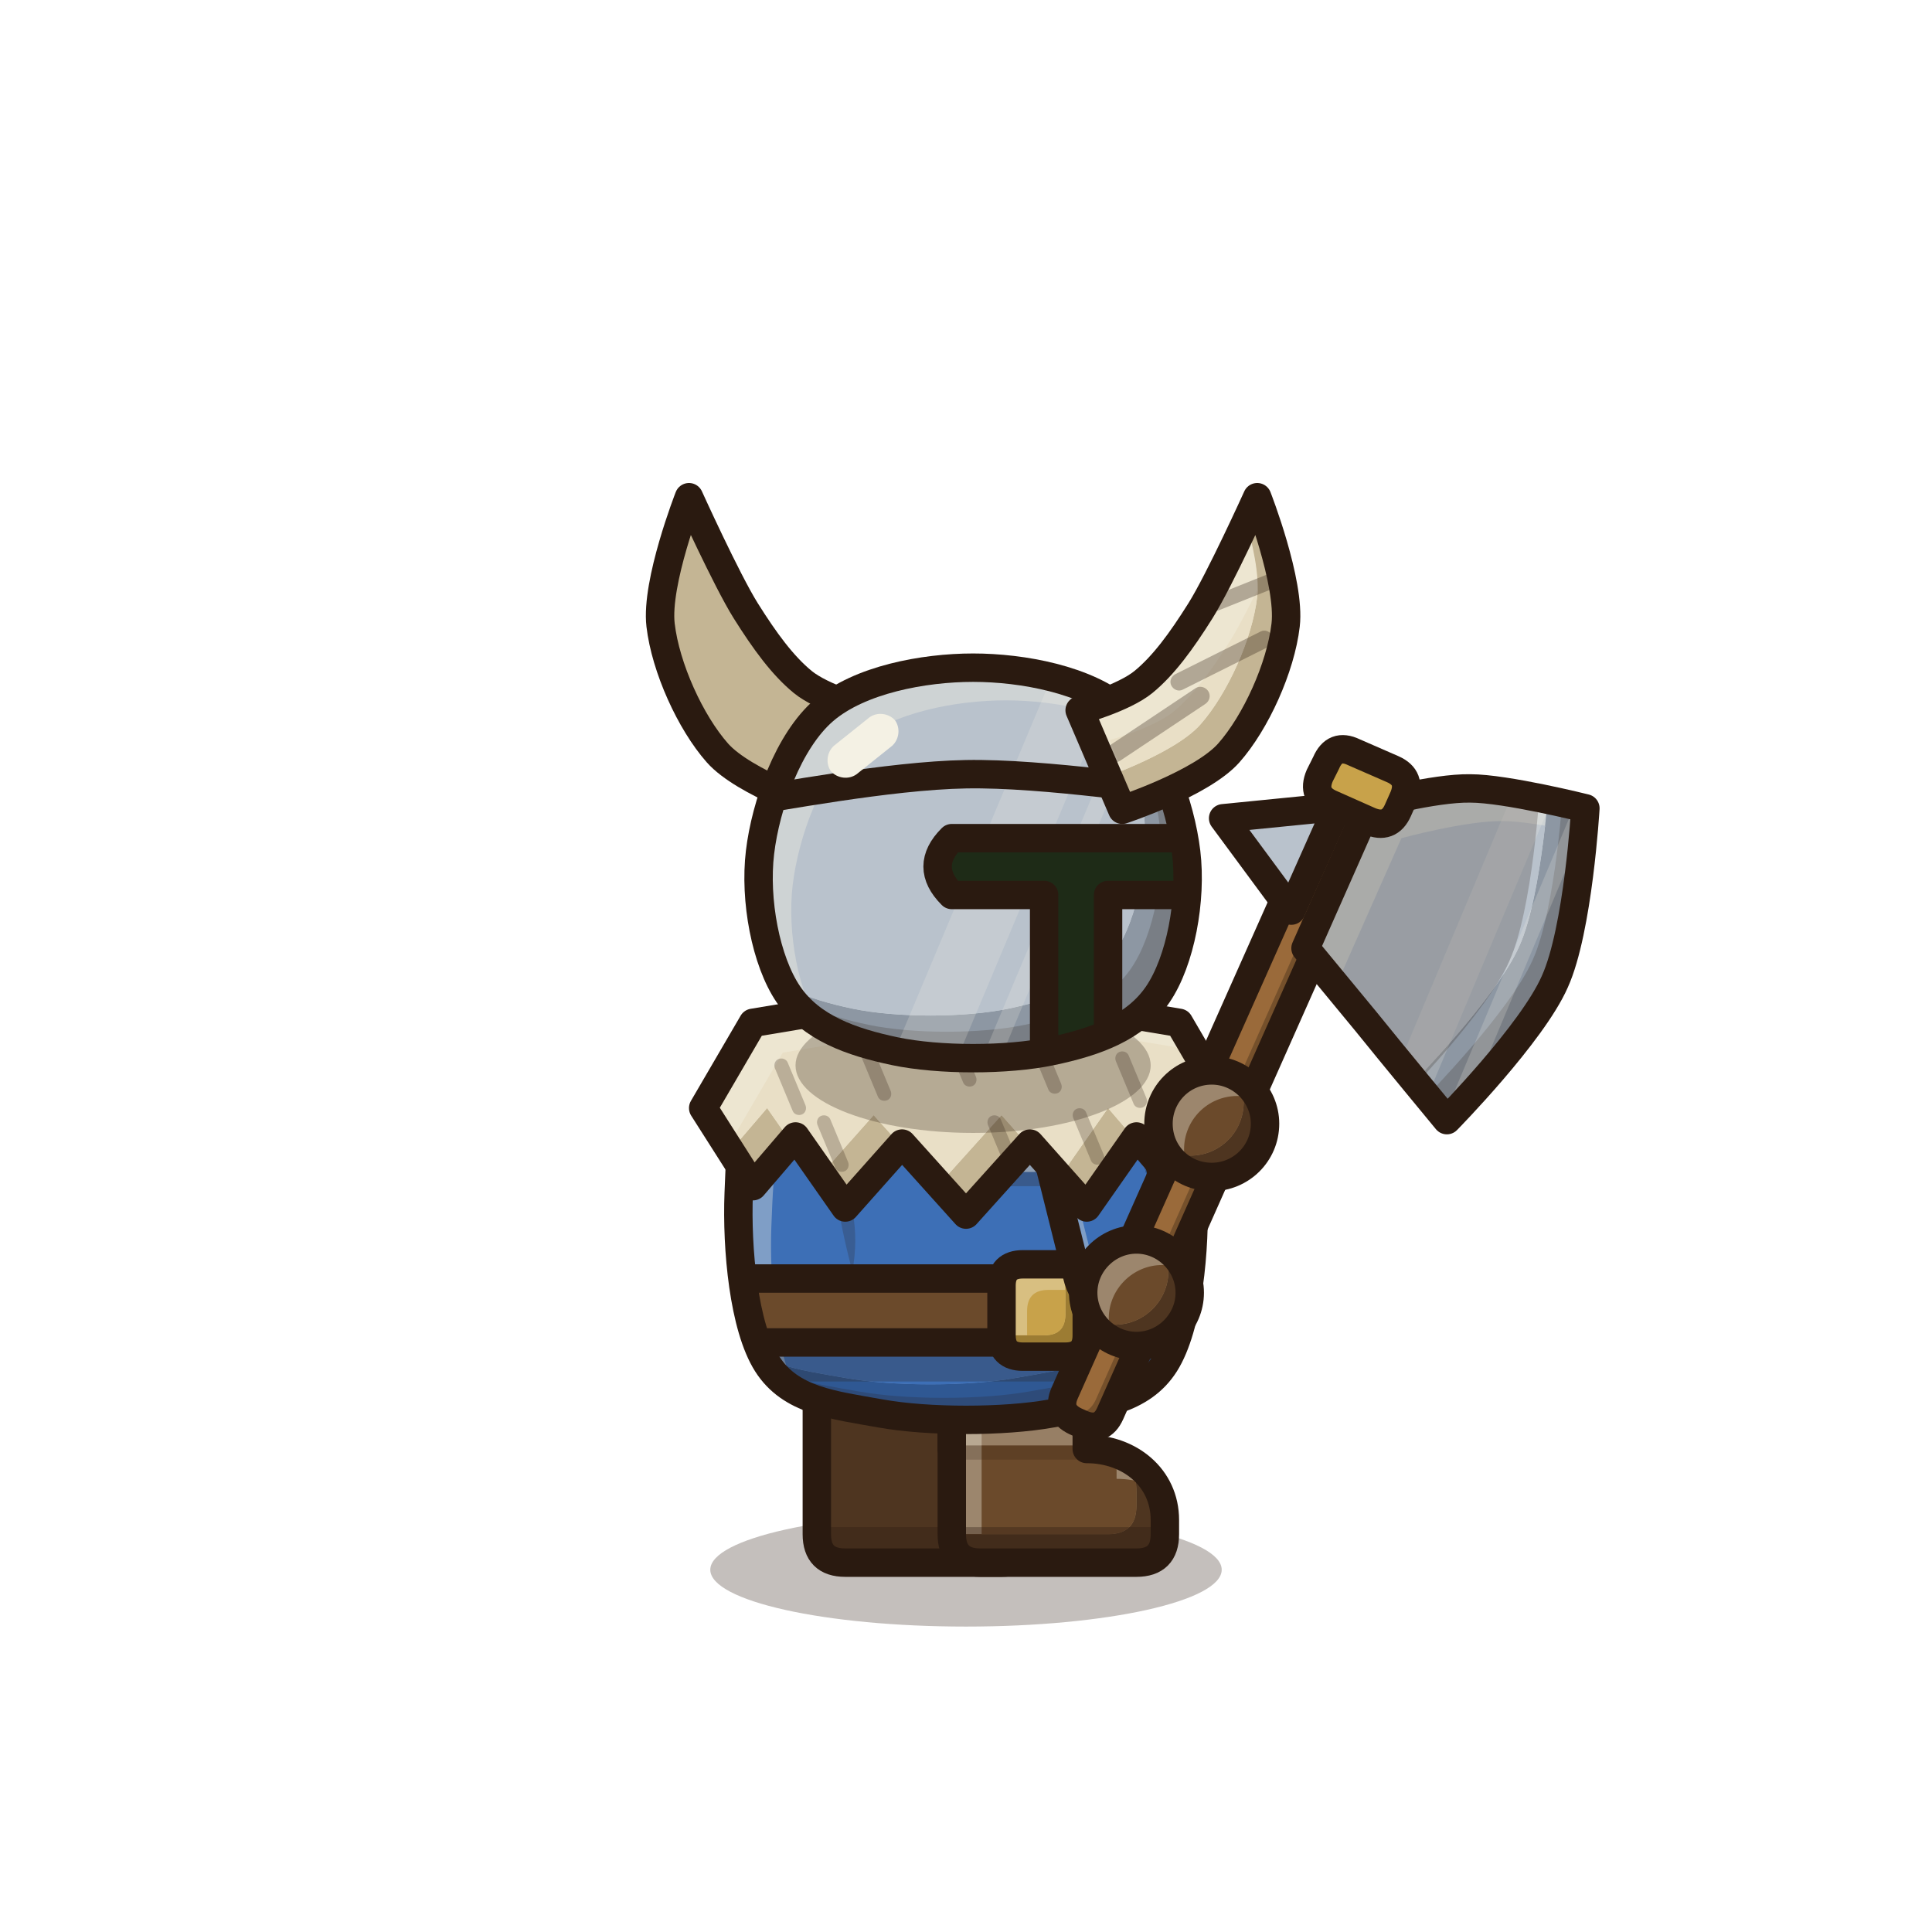
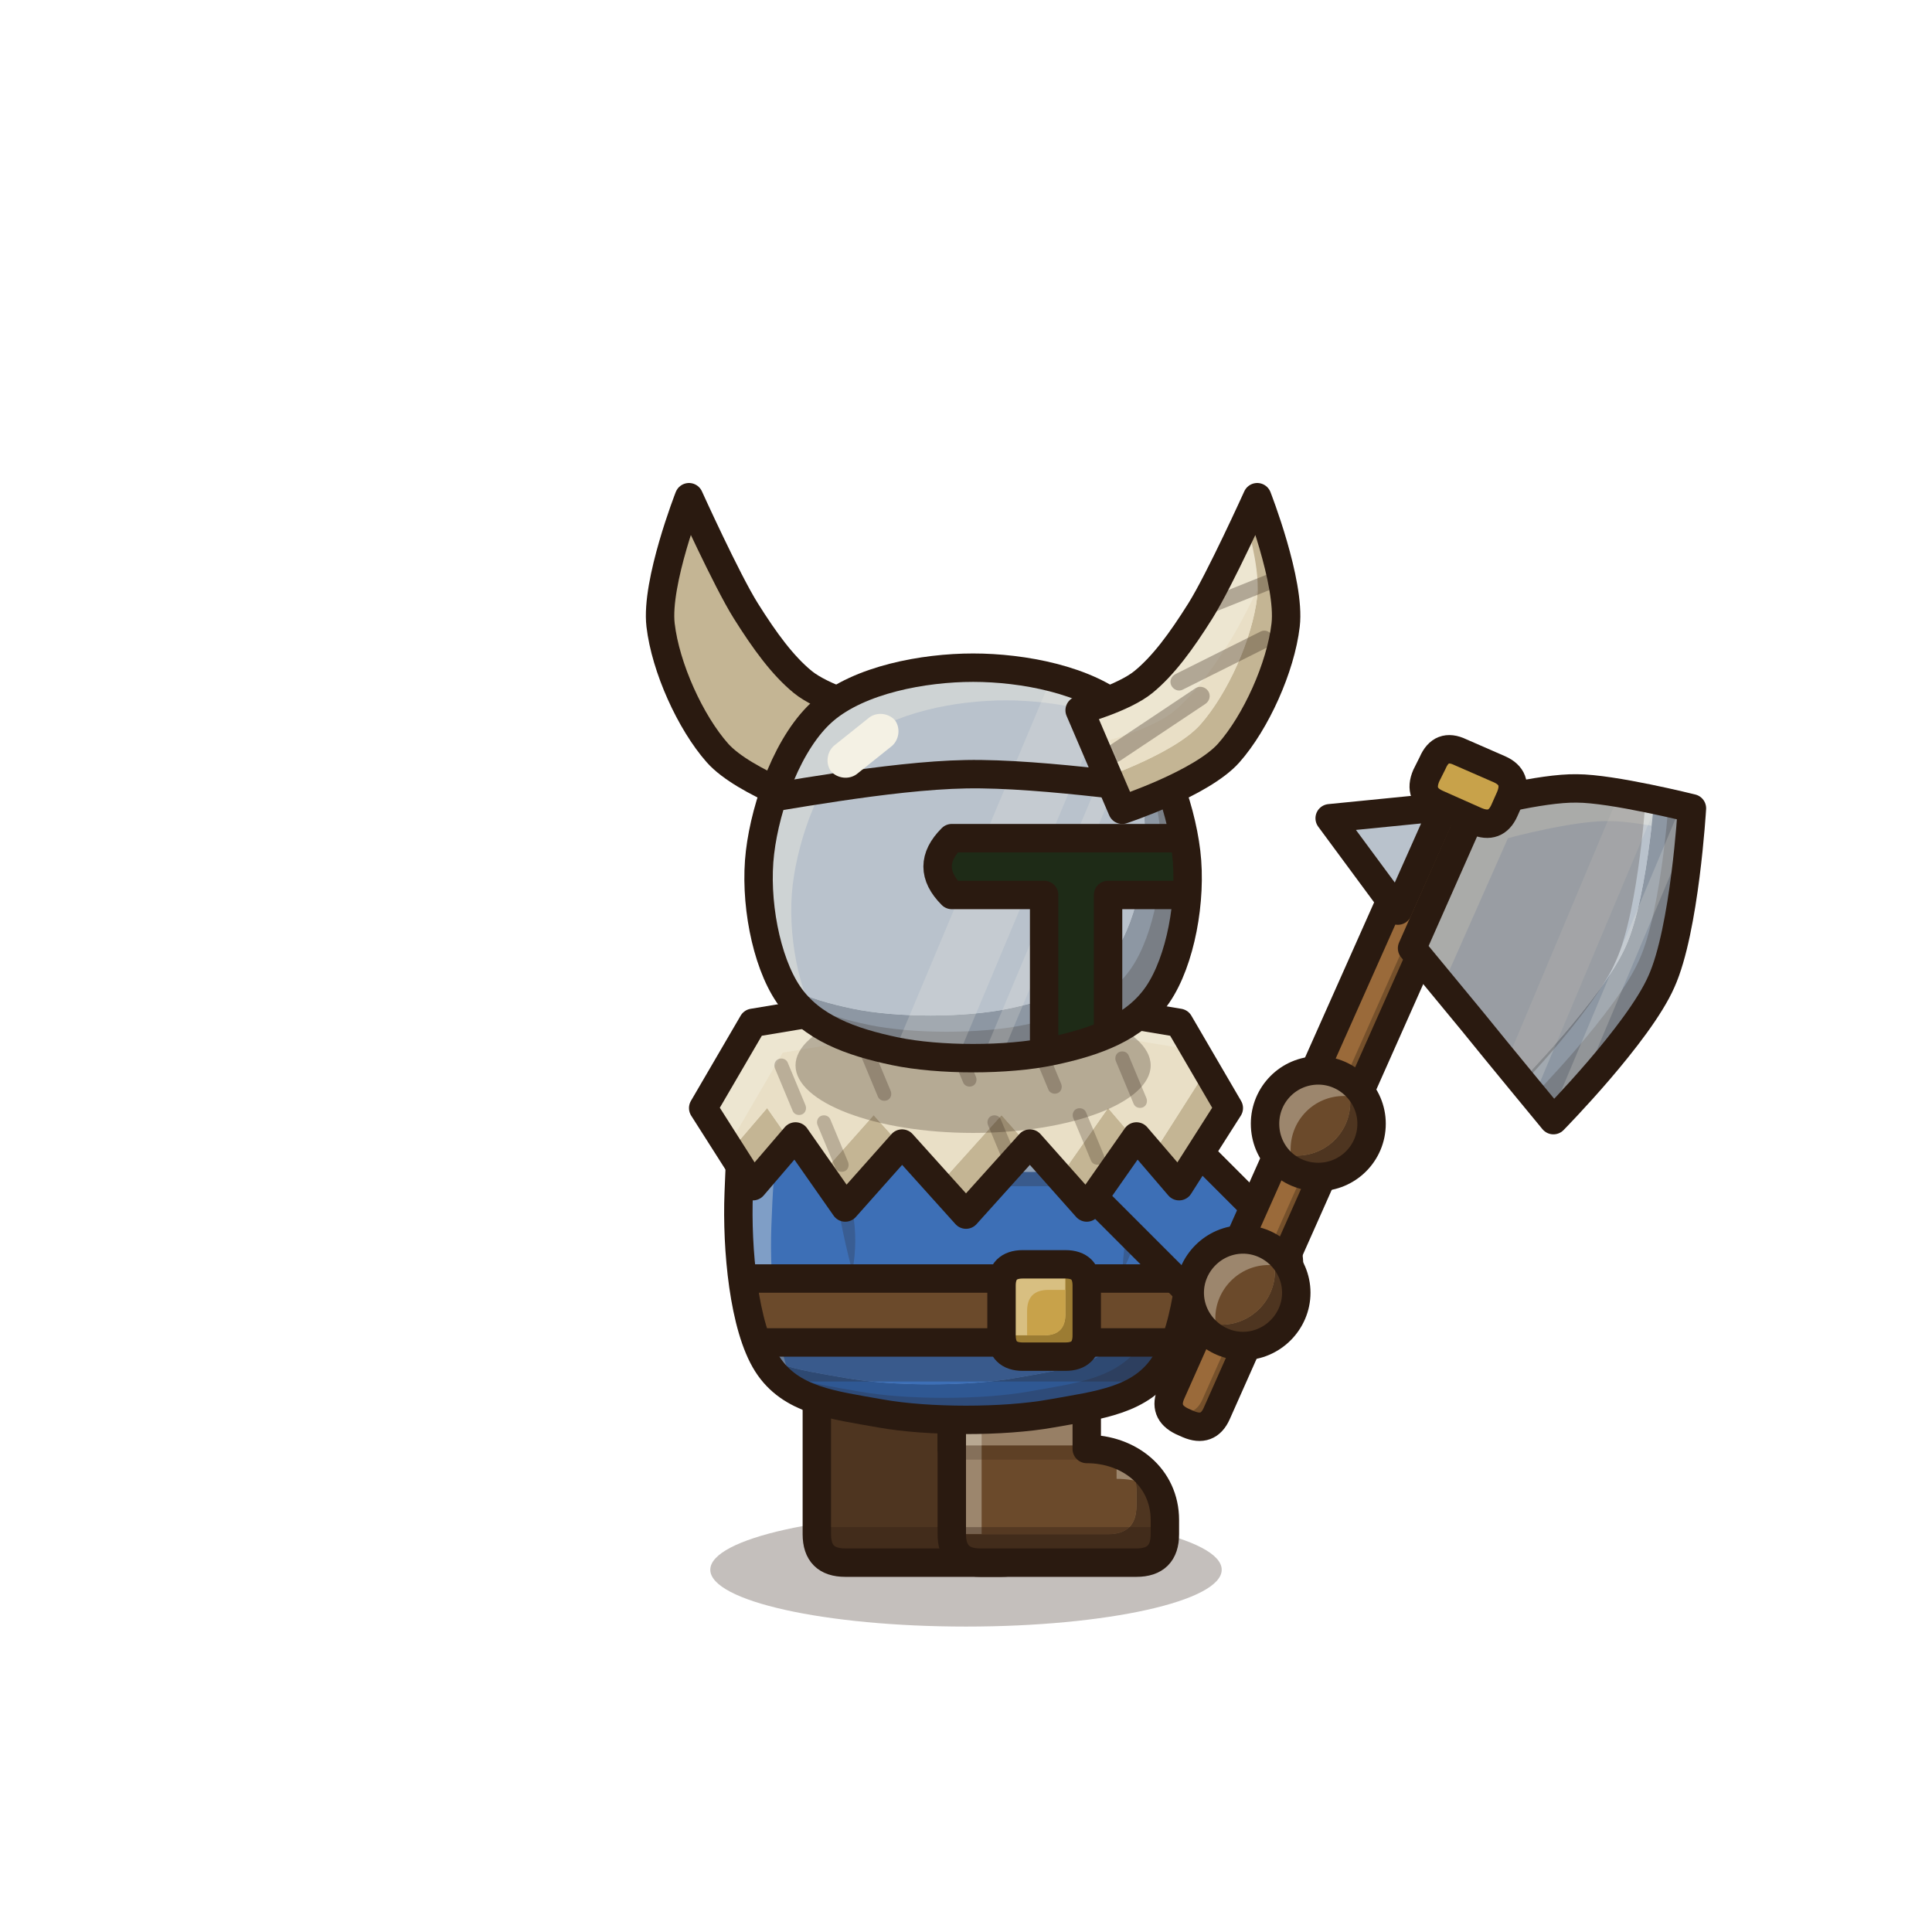
<svg xmlns="http://www.w3.org/2000/svg" id="berserker" width="272" height="272" viewBox="-40 -40 272 272">
  <g id="berserker-shadow-layer" transform="translate(96 180) rotate(0) scale(1 1) translate(-96 -180)">
    <path id="berserker-shadow-shadow" d="M 132 181 C 132 185.4 115.9 189 96 189 C 76.1 189 60 185.4 60 181 C 60 176.6 76.1 173 96 173 C 115.9 173 132 176.6 132 181 Z" fill="#2a1a10" opacity="0.28" />
  </g>
  <g id="berserker-leg-back-layer" transform="translate(85 152) rotate(0) scale(1 1) translate(-85 -152)">
    <defs>
      <path id="berserker-leg-back-boot-shape" d="M 75 148 L 94 148 L 94 164 C 100 164 105 168 105 174 L 105 176 Q 105 180 101 180 L 79 180 Q 75 180 75 176 Z" />
      <clipPath id="berserker-leg-back-boot-clip">
        <use href="#berserker-leg-back-boot-shape" />
      </clipPath>
    </defs>
    <g id="berserker-leg-back-boot">
      <use id="berserker-leg-back-boot-fill" href="#berserker-leg-back-boot-shape" fill="#4e3520" />
      <g clip-path="url(#berserker-leg-back-boot-clip)">
        <path id="berserker-leg-back-sole" d="M 71 175 L 111 175 L 111 183 L 71 183 L 71 175 Z" fill="#2a1a10" opacity="0.35" />
      </g>
      <use id="berserker-leg-back-boot-line" href="#berserker-leg-back-boot-shape" fill="none" stroke="#2a1a10" stroke-width="4" stroke-linecap="round" stroke-linejoin="round" />
    </g>
  </g>
  <g id="berserker-leg-front-layer" transform="translate(104 152) rotate(0) scale(1 1) translate(-104 -152)">
    <defs>
      <path id="berserker-leg-front-boot-shape" d="M 94 148 L 113 148 L 113 164 C 119 164 124 168 124 174 L 124 176 Q 124 180 120 180 L 98 180 Q 94 180 94 176 Z" />
      <clipPath id="berserker-leg-front-boot-clip">
        <use href="#berserker-leg-front-boot-shape" />
      </clipPath>
      <clipPath id="berserker-leg-front-boot-lit-clip">
        <use href="#berserker-leg-front-boot-shape" transform="translate(-4 -4)" />
      </clipPath>
    </defs>
    <g id="berserker-leg-front-boot">
      <use id="berserker-leg-front-boot-shade" href="#berserker-leg-front-boot-shape" fill="#4e3520" />
      <g clip-path="url(#berserker-leg-front-boot-clip)">
        <use id="berserker-leg-front-boot-fill" href="#berserker-leg-front-boot-shape" transform="translate(-4 -4)" fill="#6b4a2b" />
        <g clip-path="url(#berserker-leg-front-boot-lit-clip)">
          <use id="berserker-leg-front-boot-lit" href="#berserker-leg-front-boot-shape" transform="translate(-4 -4)" fill="#f4f1e4" opacity="0.36" />
          <use id="berserker-leg-front-boot-fill-over" href="#berserker-leg-front-boot-shape" transform="translate(4.2 4.2)" fill="#6b4a2b" />
        </g>
        <path id="berserker-leg-front-sole" d="M 90 175 L 130 175 L 130 183 L 90 183 L 90 175 Z" fill="#2a1a10" opacity="0.35" />
        <path id="berserker-leg-front-cuff" d="M 90 159 L 118 159 L 118 163.5 L 90 163.5 L 90 159 Z" fill="#f4f1e4" opacity="0.32" />
        <path id="berserker-leg-front-cuff-under" d="M 90 163.5 L 118 163.5 L 118 165.5 L 90 165.5 L 90 163.5 Z" fill="#2a1a10" opacity="0.2" />
      </g>
      <use id="berserker-leg-front-boot-line" href="#berserker-leg-front-boot-shape" fill="none" stroke="#2a1a10" stroke-width="4" stroke-linecap="round" stroke-linejoin="round" />
    </g>
  </g>
  <g id="berserker-body-layer" transform="translate(96 180) rotate(0) scale(1 1) translate(-96 -180)">
    <defs>
      <path id="berserker-body-tunic-shape" d="M 70 105 C 75.3 100.5 87.3 101 96 101 C 104.7 101 116.7 100.5 122 105 C 127.3 109.5 127.7 120.2 128 128 C 128.3 135.8 127.3 146.8 124 152 C 120.7 157.2 114.7 157.8 108 159 C 101.3 160.2 90.7 160.2 84 159 C 77.3 157.8 71.3 157.2 68 152 C 64.7 146.8 63.7 135.8 64 128 C 64.3 120.2 64.7 109.5 70 105 Z" />
      <clipPath id="berserker-body-tunic-clip">
        <use href="#berserker-body-tunic-shape" />
      </clipPath>
      <clipPath id="berserker-body-tunic-lit-clip">
        <use href="#berserker-body-tunic-shape" transform="translate(-5 -5)" />
      </clipPath>
      <path id="berserker-body-belt-shape" d="M 56 140 L 136 140 L 136 149 L 56 149 L 56 140 Z" />
      <path id="berserker-body-buckle-shape" d="M 104 138 L 110 138 Q 113 138 113 141 L 113 148 Q 113 151 110 151 L 104 151 Q 101 151 101 148 L 101 141 Q 101 138 104 138 Z" />
      <clipPath id="berserker-body-buckle-clip">
        <use href="#berserker-body-buckle-shape" />
      </clipPath>
      <clipPath id="berserker-body-buckle-lit-clip">
        <use href="#berserker-body-buckle-shape" transform="translate(-3 -3)" />
      </clipPath>
-       <path id="berserker-body-arm-shape" d="M 106.7 119.8 L 111.7 139.8 C 112.7 143.8 116.8 146.3 120.8 145.3 C 124.8 144.3 127.3 140.2 126.3 136.2 L 121.3 116.2 C 120.3 112.2 116.2 109.7 112.2 110.7 C 108.2 111.7 105.7 115.8 106.7 119.8 Z" />
+       <path id="berserker-body-arm-shape" d="M 108.7 123.3 L 128.7 143.3 C 131.6 146.2 136.4 146.2 139.3 143.3 C 142.2 140.4 142.2 135.6 139.3 132.7 L 119.3 112.7 C 116.4 109.8 111.6 109.8 108.7 112.7 C 105.8 115.6 105.8 120.4 108.7 123.3 Z" />
      <clipPath id="berserker-body-arm-clip">
        <use href="#berserker-body-arm-shape" />
      </clipPath>
      <clipPath id="berserker-body-arm-lit-clip">
        <use href="#berserker-body-arm-shape" transform="translate(-3 -3)" />
      </clipPath>
      <path id="berserker-body-fur-shape" d="M 66 104 L 96 99 L 126 104 L 133 116 L 126 127 L 120 120 L 113 130 L 105 121 L 96 131 L 87 121 L 79 130 L 72 120 L 66 127 L 59 116 Z" />
      <clipPath id="berserker-body-fur-clip">
        <use href="#berserker-body-fur-shape" />
      </clipPath>
      <clipPath id="berserker-body-fur-lit-clip">
        <use href="#berserker-body-fur-shape" transform="translate(-4 -4)" />
      </clipPath>
    </defs>
    <g id="berserker-body-tunic">
      <use id="berserker-body-tunic-shade" href="#berserker-body-tunic-shape" fill="#2f5893" />
      <g clip-path="url(#berserker-body-tunic-clip)">
        <use id="berserker-body-tunic-deep" href="#berserker-body-tunic-shape" fill="#2a1a10" opacity="0.2" />
        <use id="berserker-body-tunic-shade-over" href="#berserker-body-tunic-shape" transform="translate(-3.1 -3.1)" fill="#2f5893" />
        <use id="berserker-body-tunic-fill" href="#berserker-body-tunic-shape" transform="translate(-5 -5)" fill="#3d6fb6" />
        <g clip-path="url(#berserker-body-tunic-lit-clip)">
          <use id="berserker-body-tunic-lit" href="#berserker-body-tunic-shape" transform="translate(-5 -5)" fill="#f4f1e4" opacity="0.36" />
          <use id="berserker-body-tunic-fill-over" href="#berserker-body-tunic-shape" transform="translate(4.6 4.6)" fill="#3d6fb6" />
        </g>
        <path id="berserker-body-patch" d="M 102 116 L 111 116 Q 113 116 113 118 L 113 125 Q 113 127 111 127 L 102 127 Q 100 127 100 125 L 100 118 Q 100 116 102 116 Z" fill="#2a1a10" opacity="0.25" />
        <path id="berserker-body-patch-thread" d="M 102.7 118 L 110.3 118 Q 111 118 111 118.7 L 111 118.7 Q 111 119.4 110.3 119.4 L 102.7 119.4 Q 102 119.4 102 118.7 L 102 118.7 Q 102 118 102.7 118 Z" fill="#f4f1e4" opacity="0.47" />
        <path id="berserker-body-patch-thread-2" d="M 102.7 123.6 L 110.3 123.6 Q 111 123.6 111 124.3 L 111 124.3 Q 111 125 110.3 125 L 102.7 125 Q 102 125 102 124.3 L 102 124.3 Q 102 123.6 102.7 123.6 Z" fill="#f4f1e4" opacity="0.47" />
        <path id="berserker-body-crease-a" d="M 80 139 Q 81.6 130.4 77 123 Q 77.9 131.1 80 139 Z" fill="#2a1a10" opacity="0.21" />
        <path id="berserker-body-crease-b" d="M 118 139 Q 121.6 132.4 120 125 Q 118.5 131.9 118 139 Z" fill="#2a1a10" opacity="0.21" />
        <path id="berserker-body-belt-cast" d="M 56 150 L 136 150 L 136 154.5 L 56 154.5 L 56 150 Z" fill="#2a1a10" opacity="0.25" />
        <g id="berserker-body-belt">
          <use id="berserker-body-belt-fill" href="#berserker-body-belt-shape" fill="#6b4a2b" />
          <use id="berserker-body-belt-line" href="#berserker-body-belt-shape" fill="none" stroke="#2a1a10" stroke-width="4" stroke-linecap="round" stroke-linejoin="round" />
        </g>
        <g id="berserker-body-buckle">
          <use id="berserker-body-buckle-shade" href="#berserker-body-buckle-shape" fill="#9c7c33" />
          <g clip-path="url(#berserker-body-buckle-clip)">
            <use id="berserker-body-buckle-fill" href="#berserker-body-buckle-shape" transform="translate(-3 -3)" fill="#c8a24a" />
            <g clip-path="url(#berserker-body-buckle-lit-clip)">
              <use id="berserker-body-buckle-lit" href="#berserker-body-buckle-shape" transform="translate(-3 -3)" fill="#f4f1e4" opacity="0.36" />
              <use id="berserker-body-buckle-fill-over" href="#berserker-body-buckle-shape" transform="translate(3.6 3.6)" fill="#c8a24a" />
            </g>
          </g>
          <use id="berserker-body-buckle-line" href="#berserker-body-buckle-shape" fill="none" stroke="#2a1a10" stroke-width="4" stroke-linecap="round" stroke-linejoin="round" />
        </g>
      </g>
      <use id="berserker-body-tunic-line" href="#berserker-body-tunic-shape" fill="none" stroke="#2a1a10" stroke-width="4" stroke-linecap="round" stroke-linejoin="round" />
    </g>
-     <path id="berserker-body-arm-cast" d="M 107.7 123.3 L 112.7 143.3 C 113.7 147.3 117.8 149.8 121.8 148.8 C 125.8 147.8 128.3 143.7 127.3 139.7 L 122.3 119.7 C 121.3 115.7 117.2 113.2 113.2 114.2 C 109.2 115.2 106.7 119.3 107.7 123.3 Z" fill="#2a1a10" opacity="0.17" />
+     <path id="berserker-body-arm-cast" d="M 109.7 126.8 L 129.7 146.8 C 132.6 149.7 137.4 149.7 140.3 146.8 C 143.2 143.9 143.2 139.1 140.3 136.2 L 120.3 116.2 C 117.4 113.3 112.6 113.3 109.7 116.2 C 106.8 119.1 106.8 123.9 109.7 126.8 Z" fill="#2a1a10" opacity="0.17" />
    <g id="berserker-body-arm">
      <use id="berserker-body-arm-shade" href="#berserker-body-arm-shape" fill="#2f5893" />
      <g clip-path="url(#berserker-body-arm-clip)">
        <use id="berserker-body-arm-fill" href="#berserker-body-arm-shape" transform="translate(-3 -3)" fill="#3d6fb6" />
        <g clip-path="url(#berserker-body-arm-lit-clip)">
          <use id="berserker-body-arm-lit" href="#berserker-body-arm-shape" transform="translate(-3 -3)" fill="#f4f1e4" opacity="0.36" />
          <use id="berserker-body-arm-fill-over" href="#berserker-body-arm-shape" transform="translate(3.6 3.6)" fill="#3d6fb6" />
        </g>
      </g>
      <use id="berserker-body-arm-line" href="#berserker-body-arm-shape" fill="none" stroke="#2a1a10" stroke-width="4" stroke-linecap="round" stroke-linejoin="round" />
    </g>
    <g id="berserker-body-fur">
      <use id="berserker-body-fur-shade" href="#berserker-body-fur-shape" fill="#c4b594" />
      <g clip-path="url(#berserker-body-fur-clip)">
        <use id="berserker-body-fur-fill" href="#berserker-body-fur-shape" transform="translate(-4 -4)" fill="#e9dfc6" />
        <g clip-path="url(#berserker-body-fur-lit-clip)">
          <use id="berserker-body-fur-lit" href="#berserker-body-fur-shape" transform="translate(-4 -4)" fill="#f4f1e4" opacity="0.36" />
          <use id="berserker-body-fur-fill-over" href="#berserker-body-fur-shape" transform="translate(4.2 4.2)" fill="#e9dfc6" />
        </g>
        <path id="berserker-body-tuft" d="M 69.1 110.4 L 71.6 116.4 C 71.8 116.9 72.4 117.1 72.9 116.9 C 73.4 116.7 73.6 116.1 73.4 115.6 L 70.9 109.6 C 70.7 109.1 70.1 108.9 69.6 109.1 C 69.1 109.3 68.9 109.9 69.1 110.4 Z" fill="#2a1a10" opacity="0.25" />
        <path id="berserker-body-tuft-2" d="M 81.1 108.4 L 83.6 114.4 C 83.8 114.9 84.4 115.1 84.9 114.9 C 85.4 114.7 85.6 114.1 85.4 113.6 L 82.9 107.6 C 82.7 107.1 82.1 106.9 81.6 107.1 C 81.1 107.3 80.9 107.9 81.1 108.4 Z" fill="#2a1a10" opacity="0.25" />
        <path id="berserker-body-tuft-3" d="M 93.1 106.4 L 95.6 112.4 C 95.8 112.9 96.4 113.1 96.9 112.9 C 97.4 112.7 97.6 112.1 97.4 111.6 L 94.9 105.6 C 94.7 105.1 94.1 104.9 93.6 105.1 C 93.1 105.3 92.9 105.9 93.1 106.4 Z" fill="#2a1a10" opacity="0.25" />
        <path id="berserker-body-tuft-4" d="M 105.1 107.4 L 107.6 113.4 C 107.8 113.9 108.4 114.1 108.9 113.9 C 109.4 113.7 109.6 113.1 109.4 112.6 L 106.9 106.6 C 106.7 106.1 106.1 105.9 105.6 106.1 C 105.1 106.3 104.9 106.9 105.1 107.4 Z" fill="#2a1a10" opacity="0.25" />
        <path id="berserker-body-tuft-5" d="M 117.1 109.4 L 119.6 115.4 C 119.8 115.9 120.4 116.1 120.9 115.9 C 121.4 115.7 121.6 115.1 121.4 114.6 L 118.9 108.6 C 118.7 108.1 118.1 107.9 117.6 108.1 C 117.1 108.3 116.9 108.9 117.1 109.4 Z" fill="#2a1a10" opacity="0.25" />
        <path id="berserker-body-tuft-6" d="M 75.1 118.4 L 77.6 124.4 C 77.8 124.9 78.4 125.1 78.9 124.9 C 79.4 124.7 79.6 124.1 79.4 123.6 L 76.9 117.6 C 76.7 117.1 76.1 116.9 75.6 117.1 C 75.1 117.3 74.9 117.9 75.1 118.4 Z" fill="#2a1a10" opacity="0.25" />
        <path id="berserker-body-tuft-7" d="M 99.1 118.4 L 101.6 124.4 C 101.8 124.9 102.4 125.1 102.9 124.9 C 103.4 124.7 103.6 124.1 103.4 123.6 L 100.9 117.6 C 100.7 117.1 100.1 116.9 99.6 117.1 C 99.1 117.3 98.9 117.9 99.1 118.4 Z" fill="#2a1a10" opacity="0.25" />
        <path id="berserker-body-tuft-8" d="M 111.1 117.4 L 113.6 123.4 C 113.8 123.9 114.4 124.1 114.9 123.9 C 115.4 123.7 115.6 123.1 115.4 122.6 L 112.9 116.6 C 112.7 116.1 112.1 115.9 111.6 116.1 C 111.1 116.3 110.9 116.9 111.1 117.4 Z" fill="#2a1a10" opacity="0.25" />
      </g>
      <use id="berserker-body-fur-line" href="#berserker-body-fur-shape" fill="none" stroke="#2a1a10" stroke-width="4" stroke-linecap="round" stroke-linejoin="round" />
    </g>
  </g>
  <g id="berserker-head-layer" transform="translate(96 106) rotate(0) scale(1 1) translate(-96 -106)">
    <defs>
      <path id="berserker-head-horn-far-shape" d="M 76 74 C 76 74 64.8 70.3 61 66 C 57.2 61.7 53.7 54 53 48 C 52.3 42 57 30 57 30 C 57 30 62.3 41.7 65 46 C 67.7 50.3 70.2 53.7 73 56 C 75.8 58.3 82 60 82 60 L 76 74 Z" />
      <path id="berserker-head-helm-shape" d="M 97 54 C 104 54 113 55.7 118 60 C 123 64.3 126.2 73.3 127 80 C 127.8 86.7 126.2 95.3 123 100 C 119.8 104.7 114.2 106.7 108 108 C 101.8 109.3 92.2 109.3 86 108 C 79.8 106.7 74.2 104.7 71 100 C 67.8 95.3 66.2 86.7 67 80 C 67.8 73.3 71 64.3 76 60 C 81 55.7 90 54 97 54 Z" />
      <clipPath id="berserker-head-helm-clip">
        <use href="#berserker-head-helm-shape" />
      </clipPath>
      <clipPath id="berserker-head-helm-lit-clip">
        <use href="#berserker-head-helm-shape" transform="translate(-6 -6)" />
      </clipPath>
      <path id="berserker-head-horn-shape" d="M 118 74 C 118 74 129.2 70.3 133 66 C 136.8 61.7 140.3 54 141 48 C 141.7 42 137 30 137 30 C 137 30 131.7 41.7 129 46 C 126.3 50.3 123.8 53.7 121 56 C 118.2 58.3 112 60 112 60 L 118 74 Z" />
      <clipPath id="berserker-head-horn-clip">
        <use href="#berserker-head-horn-shape" />
      </clipPath>
      <clipPath id="berserker-head-horn-lit-clip">
        <use href="#berserker-head-horn-shape" transform="translate(-4 -4)" />
      </clipPath>
    </defs>
    <path id="berserker-head-cast" d="M 122 110 C 122 115.2 110.8 119.5 97 119.5 C 83.2 119.5 72 115.2 72 110 C 72 104.8 83.2 100.5 97 100.5 C 110.8 100.5 122 104.8 122 110 Z" fill="#2a1a10" opacity="0.27" />
    <g id="berserker-head-horn-far">
      <use id="berserker-head-horn-far-fill" href="#berserker-head-horn-far-shape" fill="#c4b594" />
      <use id="berserker-head-horn-far-line" href="#berserker-head-horn-far-shape" fill="none" stroke="#2a1a10" stroke-width="4" stroke-linecap="round" stroke-linejoin="round" />
    </g>
    <g id="berserker-head-helm">
      <use id="berserker-head-helm-shade" href="#berserker-head-helm-shape" fill="#8d97a3" />
      <g clip-path="url(#berserker-head-helm-clip)">
        <use id="berserker-head-helm-deep" href="#berserker-head-helm-shape" fill="#2a1a10" opacity="0.2" />
        <use id="berserker-head-helm-shade-over" href="#berserker-head-helm-shape" transform="translate(-3.72 -3.72)" fill="#8d97a3" />
        <use id="berserker-head-helm-fill" href="#berserker-head-helm-shape" transform="translate(-6 -6)" fill="#b9c2cc" />
        <g clip-path="url(#berserker-head-helm-lit-clip)">
          <use id="berserker-head-helm-lit" href="#berserker-head-helm-shape" transform="translate(-6 -6)" fill="#f4f1e4" opacity="0.36" />
          <use id="berserker-head-helm-fill-over" href="#berserker-head-helm-shape" transform="translate(4.6 4.6)" fill="#b9c2cc" />
        </g>
        <path id="berserker-head-helm-sheen" d="M108.62 54 L117.87 54 L94.63 109.33 L85.38 109.33 Z M121.37 54 L123.97 54 L100.73 109.33 L98.13 109.33 Z" fill="#f4f1e4" opacity="0.2" />
        <path id="berserker-head-slit" d="M 94 78 L 134 78 L 134 86 L 116 86 L 116 112 L 107 112 L 107 86 L 94 86 Q 90 82 94 78 Z" fill="#1e2b17" />
        <path id="berserker-head-slit-edge" d="M 94 78 L 134 78 L 134 86 L 116 86 L 116 112 L 107 112 L 107 86 L 94 86 Q 90 82 94 78 Z" fill="none" stroke="#2a1a10" stroke-width="4" stroke-linecap="round" stroke-linejoin="round" />
        <path id="berserker-head-band" d="M 64 73 C 69.3 72.3 85 69.2 96 69 C 107 68.8 124.3 71.5 130 72" fill="none" stroke="#2a1a10" stroke-width="4" stroke-linecap="round" stroke-linejoin="round" />
      </g>
      <use id="berserker-head-helm-line" href="#berserker-head-helm-shape" fill="none" stroke="#2a1a10" stroke-width="4" stroke-linecap="round" stroke-linejoin="round" />
    </g>
    <g id="berserker-head-horn">
      <use id="berserker-head-horn-shade" href="#berserker-head-horn-shape" fill="#c4b594" />
      <g clip-path="url(#berserker-head-horn-clip)">
        <use id="berserker-head-horn-fill" href="#berserker-head-horn-shape" transform="translate(-4 -4)" fill="#e9dfc6" />
        <g clip-path="url(#berserker-head-horn-lit-clip)">
          <use id="berserker-head-horn-lit" href="#berserker-head-horn-shape" transform="translate(-4 -4)" fill="#f4f1e4" opacity="0.36" />
          <use id="berserker-head-horn-fill-over" href="#berserker-head-horn-shape" transform="translate(4.2 4.2)" fill="#e9dfc6" />
        </g>
        <path id="berserker-head-ring-a" d="M 117.7 67.1 L 129.7 59.1 C 130.3 58.7 130.5 57.9 130.1 57.3 C 129.7 56.7 128.9 56.5 128.3 56.9 L 116.3 64.9 C 115.7 65.3 115.5 66.1 115.9 66.7 C 116.3 67.3 117.1 67.5 117.7 67.1 Z" fill="#2a1a10" opacity="0.31" />
        <path id="berserker-head-ring-b" d="M 126.5 57.1 L 138.5 51.1 C 139.1 50.8 139.4 50.1 139.1 49.5 C 138.8 48.9 138.1 48.6 137.5 48.9 L 125.5 54.9 C 124.9 55.2 124.6 55.9 124.9 56.5 C 125.2 57.1 125.9 57.4 126.5 57.1 Z" fill="#2a1a10" opacity="0.31" />
        <path id="berserker-head-ring-c" d="M 131.4 46 L 141.4 42 C 142 41.8 142.2 41.2 142 40.6 C 141.8 40 141.2 39.8 140.6 40 L 130.6 44 C 130 44.2 129.8 44.8 130 45.4 C 130.2 46 130.8 46.2 131.4 46 Z" fill="#2a1a10" opacity="0.31" />
      </g>
      <use id="berserker-head-horn-line" href="#berserker-head-horn-shape" fill="none" stroke="#2a1a10" stroke-width="4" stroke-linecap="round" stroke-linejoin="round" />
    </g>
    <path id="berserker-head-glint" d="M 80.6 69 L 85.6 65 C 86.6 64.1 86.8 62.5 86 61.4 C 85.1 60.4 83.5 60.2 82.4 61 L 77.4 65 C 76.4 65.9 76.2 67.5 77 68.6 C 77.9 69.6 79.5 69.8 80.6 69 Z" fill="#f4f1e4" />
  </g>
-   <g id="berserker-axe-layer" transform="translate(120 142) rotate(0) scale(1 1) translate(-120 -142)">
-     <defs>
-       <path id="berserker-axe-shaft-shape" d="M 151.3 70.5 L 152.2 70.9 Q 154.9 72.2 153.7 74.9 L 116.3 159 Q 115.1 161.7 112.3 160.5 L 111.4 160.1 Q 108.7 158.8 109.9 156.1 L 147.3 72.1 Q 148.5 69.3 151.3 70.5 Z" />
+   <g id="berserker-axe-layer" transform="translate(135 142) rotate(0) scale(1 1) translate(-135 -142)">
+     <defs>
+       <path id="berserker-axe-shaft-shape" d="M 166.3 70.5 L 167.2 70.9 Q 169.9 72.2 168.7 74.9 L 131.3 159 Q 130.1 161.7 127.3 160.5 L 126.4 160.1 Q 123.7 158.8 124.9 156.1 L 162.3 72.1 Q 163.5 69.3 166.3 70.5 Z" />
      <clipPath id="berserker-axe-shaft-clip">
        <use href="#berserker-axe-shaft-shape" />
      </clipPath>
-       <path id="berserker-axe-blade-shape" d="M 152.7 73.4 C 152.7 73.4 161.9 70.9 167 71 C 172 71 183.2 73.8 183.2 73.8 C 183.2 73.8 182.2 90.9 178.9 98.2 C 175.7 105.5 163.7 117.7 163.7 117.7 C 163.7 117.7 155.6 107.9 152.3 103.8 C 149 99.8 143.8 93.5 143.8 93.5 L 152.7 73.4 Z" />
+       <path id="berserker-axe-blade-shape" d="M 167.7 73.4 C 167.7 73.4 176.9 70.9 182 71 C 187 71 198.2 73.8 198.2 73.8 C 198.2 73.8 197.2 90.9 193.9 98.2 C 190.7 105.5 178.7 117.7 178.7 117.7 C 178.7 117.7 170.6 107.9 167.3 103.8 C 164 99.8 158.8 93.5 158.8 93.5 L 167.7 73.4 Z" />
      <clipPath id="berserker-axe-blade-clip">
        <use href="#berserker-axe-blade-shape" />
      </clipPath>
      <clipPath id="berserker-axe-blade-lit-clip">
        <use href="#berserker-axe-blade-shape" transform="translate(-5 -5)" />
      </clipPath>
-       <path id="berserker-axe-spike-shape" d="M 148.3 73.6 L 132.2 75.2 L 141.8 88.2 Z" />
-       <path id="berserker-axe-cap-shape" d="M 150.6 65.9 L 156.1 68.3 Q 158.8 69.5 157.6 72.3 L 156.8 74.1 Q 155.6 76.8 152.8 75.6 L 147.4 73.2 Q 144.6 72 145.8 69.2 L 146.7 67.4 Q 147.9 64.6 150.6 65.9 Z" />
-       <path id="berserker-axe-hand-upper-shape" d="M 138.1 118.2 C 138.1 122.4 134.7 125.7 130.6 125.7 C 126.4 125.7 123.1 122.4 123.1 118.2 C 123.1 114.1 126.4 110.7 130.6 110.7 C 134.7 110.7 138.1 114.1 138.1 118.2 Z" />
+       <path id="berserker-axe-spike-shape" d="M 163.3 73.6 L 147.2 75.2 L 156.8 88.2 Z" />
+       <path id="berserker-axe-cap-shape" d="M 165.6 65.9 L 171.1 68.3 Q 173.8 69.5 172.6 72.3 L 171.8 74.1 Q 170.6 76.8 167.8 75.6 L 162.4 73.2 Q 159.6 72 160.8 69.2 L 161.7 67.4 Q 162.9 64.6 165.6 65.9 Z" />
+       <path id="berserker-axe-hand-upper-shape" d="M 153.1 118.2 C 153.1 122.4 149.7 125.7 145.6 125.7 C 141.4 125.7 138.1 122.4 138.1 118.2 C 138.1 114.1 141.4 110.7 145.6 110.7 C 149.7 110.7 153.1 114.1 153.1 118.2 Z" />
      <clipPath id="berserker-axe-hand-upper-clip">
        <use href="#berserker-axe-hand-upper-shape" />
      </clipPath>
      <clipPath id="berserker-axe-hand-upper-lit-clip">
        <use href="#berserker-axe-hand-upper-shape" transform="translate(-3 -3)" />
      </clipPath>
-       <path id="berserker-axe-hand-shape" d="M 127.5 142 C 127.5 146.1 124.1 149.5 120 149.5 C 115.9 149.5 112.5 146.1 112.5 142 C 112.5 137.9 115.9 134.5 120 134.5 C 124.1 134.5 127.5 137.9 127.5 142 Z" />
+       <path id="berserker-axe-hand-shape" d="M 142.5 142 C 142.5 146.1 139.1 149.5 135 149.5 C 130.9 149.5 127.5 146.1 127.5 142 C 127.5 137.9 130.9 134.5 135 134.5 C 139.1 134.5 142.5 137.9 142.5 142 Z" />
      <clipPath id="berserker-axe-hand-clip">
        <use href="#berserker-axe-hand-shape" />
      </clipPath>
      <clipPath id="berserker-axe-hand-lit-clip">
        <use href="#berserker-axe-hand-shape" transform="translate(-3 -3)" />
      </clipPath>
    </defs>
    <g id="berserker-axe-shaft">
      <use id="berserker-axe-shaft-shade" href="#berserker-axe-shaft-shape" fill="#75502b" />
      <g clip-path="url(#berserker-axe-shaft-clip)">
        <use id="berserker-axe-shaft-fill" href="#berserker-axe-shaft-shape" transform="translate(-2 -2)" fill="#9a6a3a" />
      </g>
      <use id="berserker-axe-shaft-line" href="#berserker-axe-shaft-shape" fill="none" stroke="#2a1a10" stroke-width="4" stroke-linecap="round" stroke-linejoin="round" />
    </g>
    <g id="berserker-axe-blade">
      <use id="berserker-axe-blade-shade" href="#berserker-axe-blade-shape" fill="#8d97a3" />
      <g clip-path="url(#berserker-axe-blade-clip)">
        <use id="berserker-axe-blade-deep" href="#berserker-axe-blade-shape" fill="#2a1a10" opacity="0.2" />
        <use id="berserker-axe-blade-shade-over" href="#berserker-axe-blade-shape" transform="translate(-3.1 -3.1)" fill="#8d97a3" />
        <use id="berserker-axe-blade-fill" href="#berserker-axe-blade-shape" transform="translate(-5 -5)" fill="#b9c2cc" />
        <g clip-path="url(#berserker-axe-blade-lit-clip)">
          <use id="berserker-axe-blade-lit" href="#berserker-axe-blade-shape" transform="translate(-5 -5)" fill="#f4f1e4" opacity="0.36" />
          <use id="berserker-axe-blade-fill-over" href="#berserker-axe-blade-shape" transform="translate(4.6 4.6)" fill="#b9c2cc" />
        </g>
-         <path id="berserker-axe-blade-sheen" d="M173.32 70.89 L179.23 70.89 L159.58 117.66 L153.67 117.66 Z M182.73 70.89 L185.33 70.89 L165.68 117.66 L163.08 117.66 Z" fill="#f4f1e4" opacity="0.2" />
-         <path id="berserker-axe-cheek" d="M 146.3 70.5 C 146.3 70.5 155.5 68 160.6 68.1 C 165.6 68.2 176.8 71 176.8 71 C 176.8 71 175.8 88 172.5 95.3 C 169.3 102.6 157.3 114.8 157.3 114.8 C 157.3 114.8 149.2 105 145.9 101 C 142.6 97 137.4 90.6 137.4 90.6 L 146.3 70.5 Z" fill="#2a1a10" opacity="0.22" />
+         <path id="berserker-axe-blade-sheen" d="M188.32 70.89 L194.23 70.89 L174.58 117.66 L168.67 117.66 Z M197.73 70.89 L200.33 70.89 L180.68 117.66 L178.08 117.66 Z" fill="#f4f1e4" opacity="0.2" />
+         <path id="berserker-axe-cheek" d="M 161.3 70.5 C 161.3 70.5 170.5 68 175.6 68.1 C 180.6 68.2 191.8 71 191.8 71 C 191.8 71 190.8 88 187.5 95.3 C 184.3 102.6 172.3 114.8 172.3 114.8 C 172.3 114.8 164.2 105 160.9 101 C 157.6 97 152.4 90.6 152.4 90.6 L 161.3 70.5 Z" fill="#2a1a10" opacity="0.22" />
      </g>
      <use id="berserker-axe-blade-line" href="#berserker-axe-blade-shape" fill="none" stroke="#2a1a10" stroke-width="4" stroke-linecap="round" stroke-linejoin="round" />
    </g>
    <g id="berserker-axe-spike">
      <use id="berserker-axe-spike-fill" href="#berserker-axe-spike-shape" fill="#b9c2cc" />
      <use id="berserker-axe-spike-line" href="#berserker-axe-spike-shape" fill="none" stroke="#2a1a10" stroke-width="4" stroke-linecap="round" stroke-linejoin="round" />
    </g>
    <g id="berserker-axe-cap">
      <use id="berserker-axe-cap-fill" href="#berserker-axe-cap-shape" fill="#c8a24a" />
      <use id="berserker-axe-cap-line" href="#berserker-axe-cap-shape" fill="none" stroke="#2a1a10" stroke-width="4" stroke-linecap="round" stroke-linejoin="round" />
    </g>
    <g id="berserker-axe-hand-upper">
      <use id="berserker-axe-hand-upper-shade" href="#berserker-axe-hand-upper-shape" fill="#4e3520" />
      <g clip-path="url(#berserker-axe-hand-upper-clip)">
        <use id="berserker-axe-hand-upper-fill" href="#berserker-axe-hand-upper-shape" transform="translate(-3 -3)" fill="#6b4a2b" />
        <g clip-path="url(#berserker-axe-hand-upper-lit-clip)">
          <use id="berserker-axe-hand-upper-lit" href="#berserker-axe-hand-upper-shape" transform="translate(-3 -3)" fill="#f4f1e4" opacity="0.36" />
          <use id="berserker-axe-hand-upper-fill-over" href="#berserker-axe-hand-upper-shape" transform="translate(3.6 3.6)" fill="#6b4a2b" />
        </g>
      </g>
      <use id="berserker-axe-hand-upper-line" href="#berserker-axe-hand-upper-shape" fill="none" stroke="#2a1a10" stroke-width="4" stroke-linecap="round" stroke-linejoin="round" />
    </g>
    <g id="berserker-axe-hand">
      <use id="berserker-axe-hand-shade" href="#berserker-axe-hand-shape" fill="#4e3520" />
      <g clip-path="url(#berserker-axe-hand-clip)">
        <use id="berserker-axe-hand-fill" href="#berserker-axe-hand-shape" transform="translate(-3 -3)" fill="#6b4a2b" />
        <g clip-path="url(#berserker-axe-hand-lit-clip)">
          <use id="berserker-axe-hand-lit" href="#berserker-axe-hand-shape" transform="translate(-3 -3)" fill="#f4f1e4" opacity="0.36" />
          <use id="berserker-axe-hand-fill-over" href="#berserker-axe-hand-shape" transform="translate(3.6 3.6)" fill="#6b4a2b" />
        </g>
      </g>
      <use id="berserker-axe-hand-line" href="#berserker-axe-hand-shape" fill="none" stroke="#2a1a10" stroke-width="4" stroke-linecap="round" stroke-linejoin="round" />
    </g>
  </g>
</svg>
